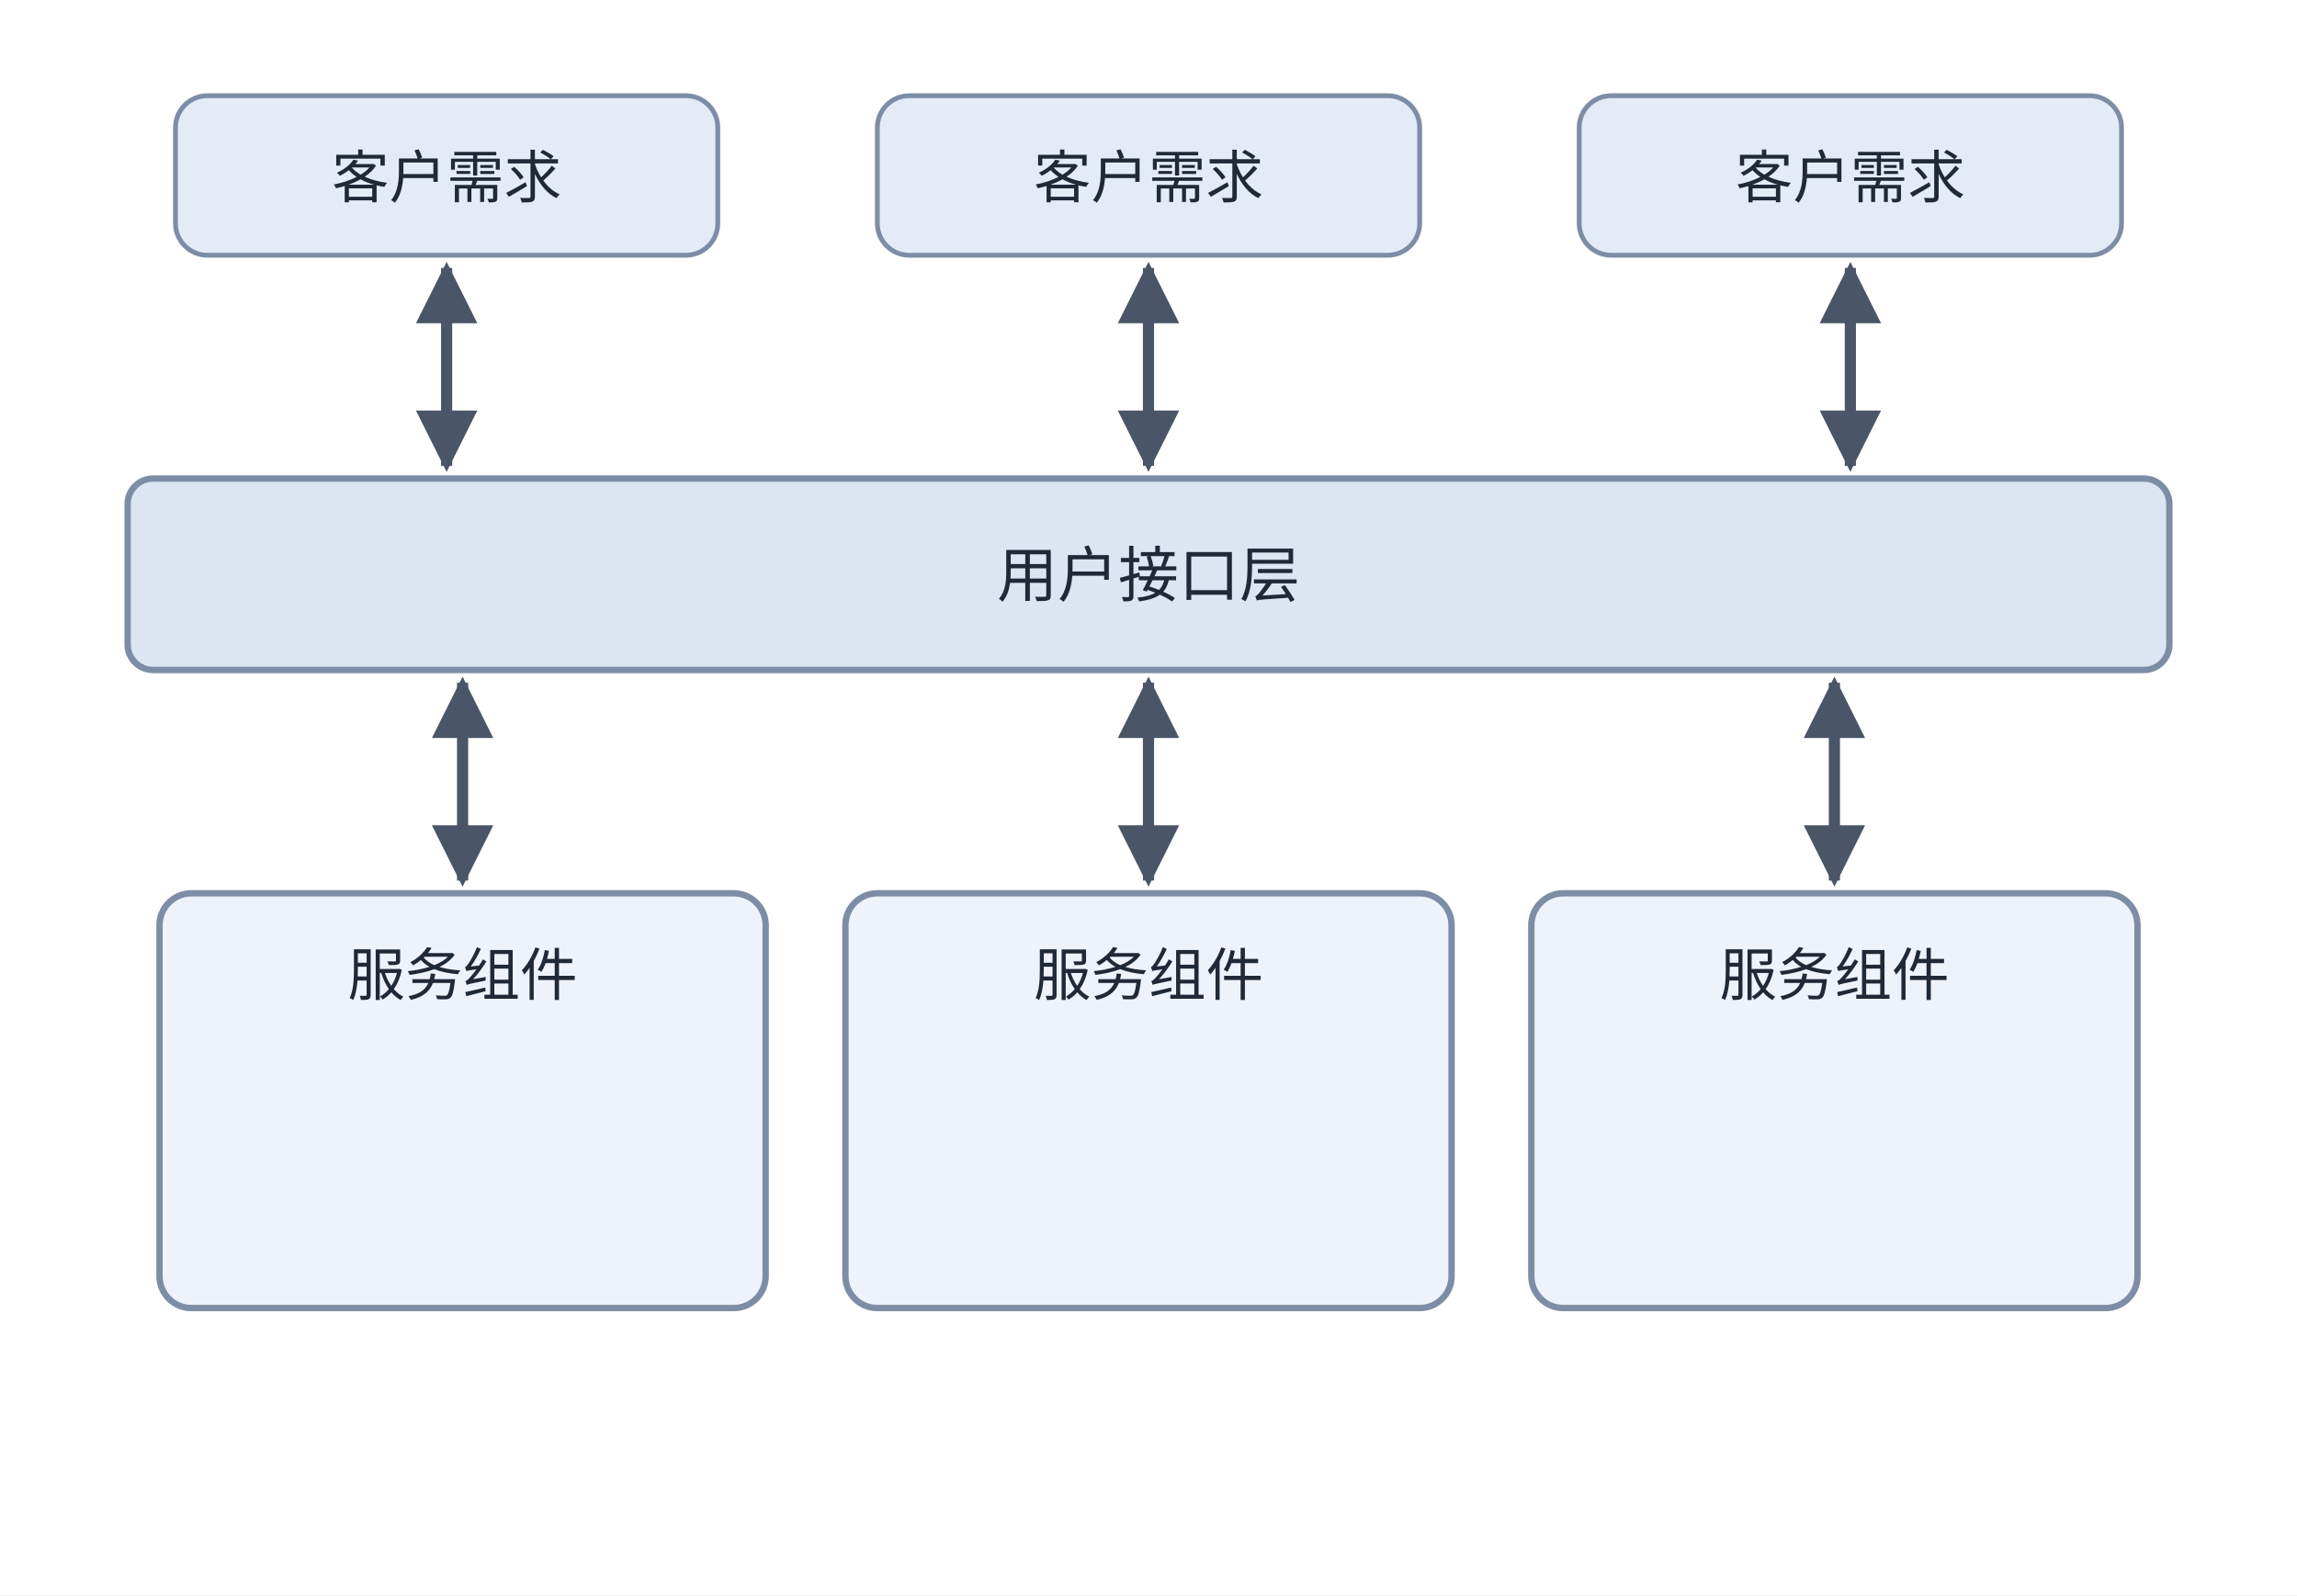
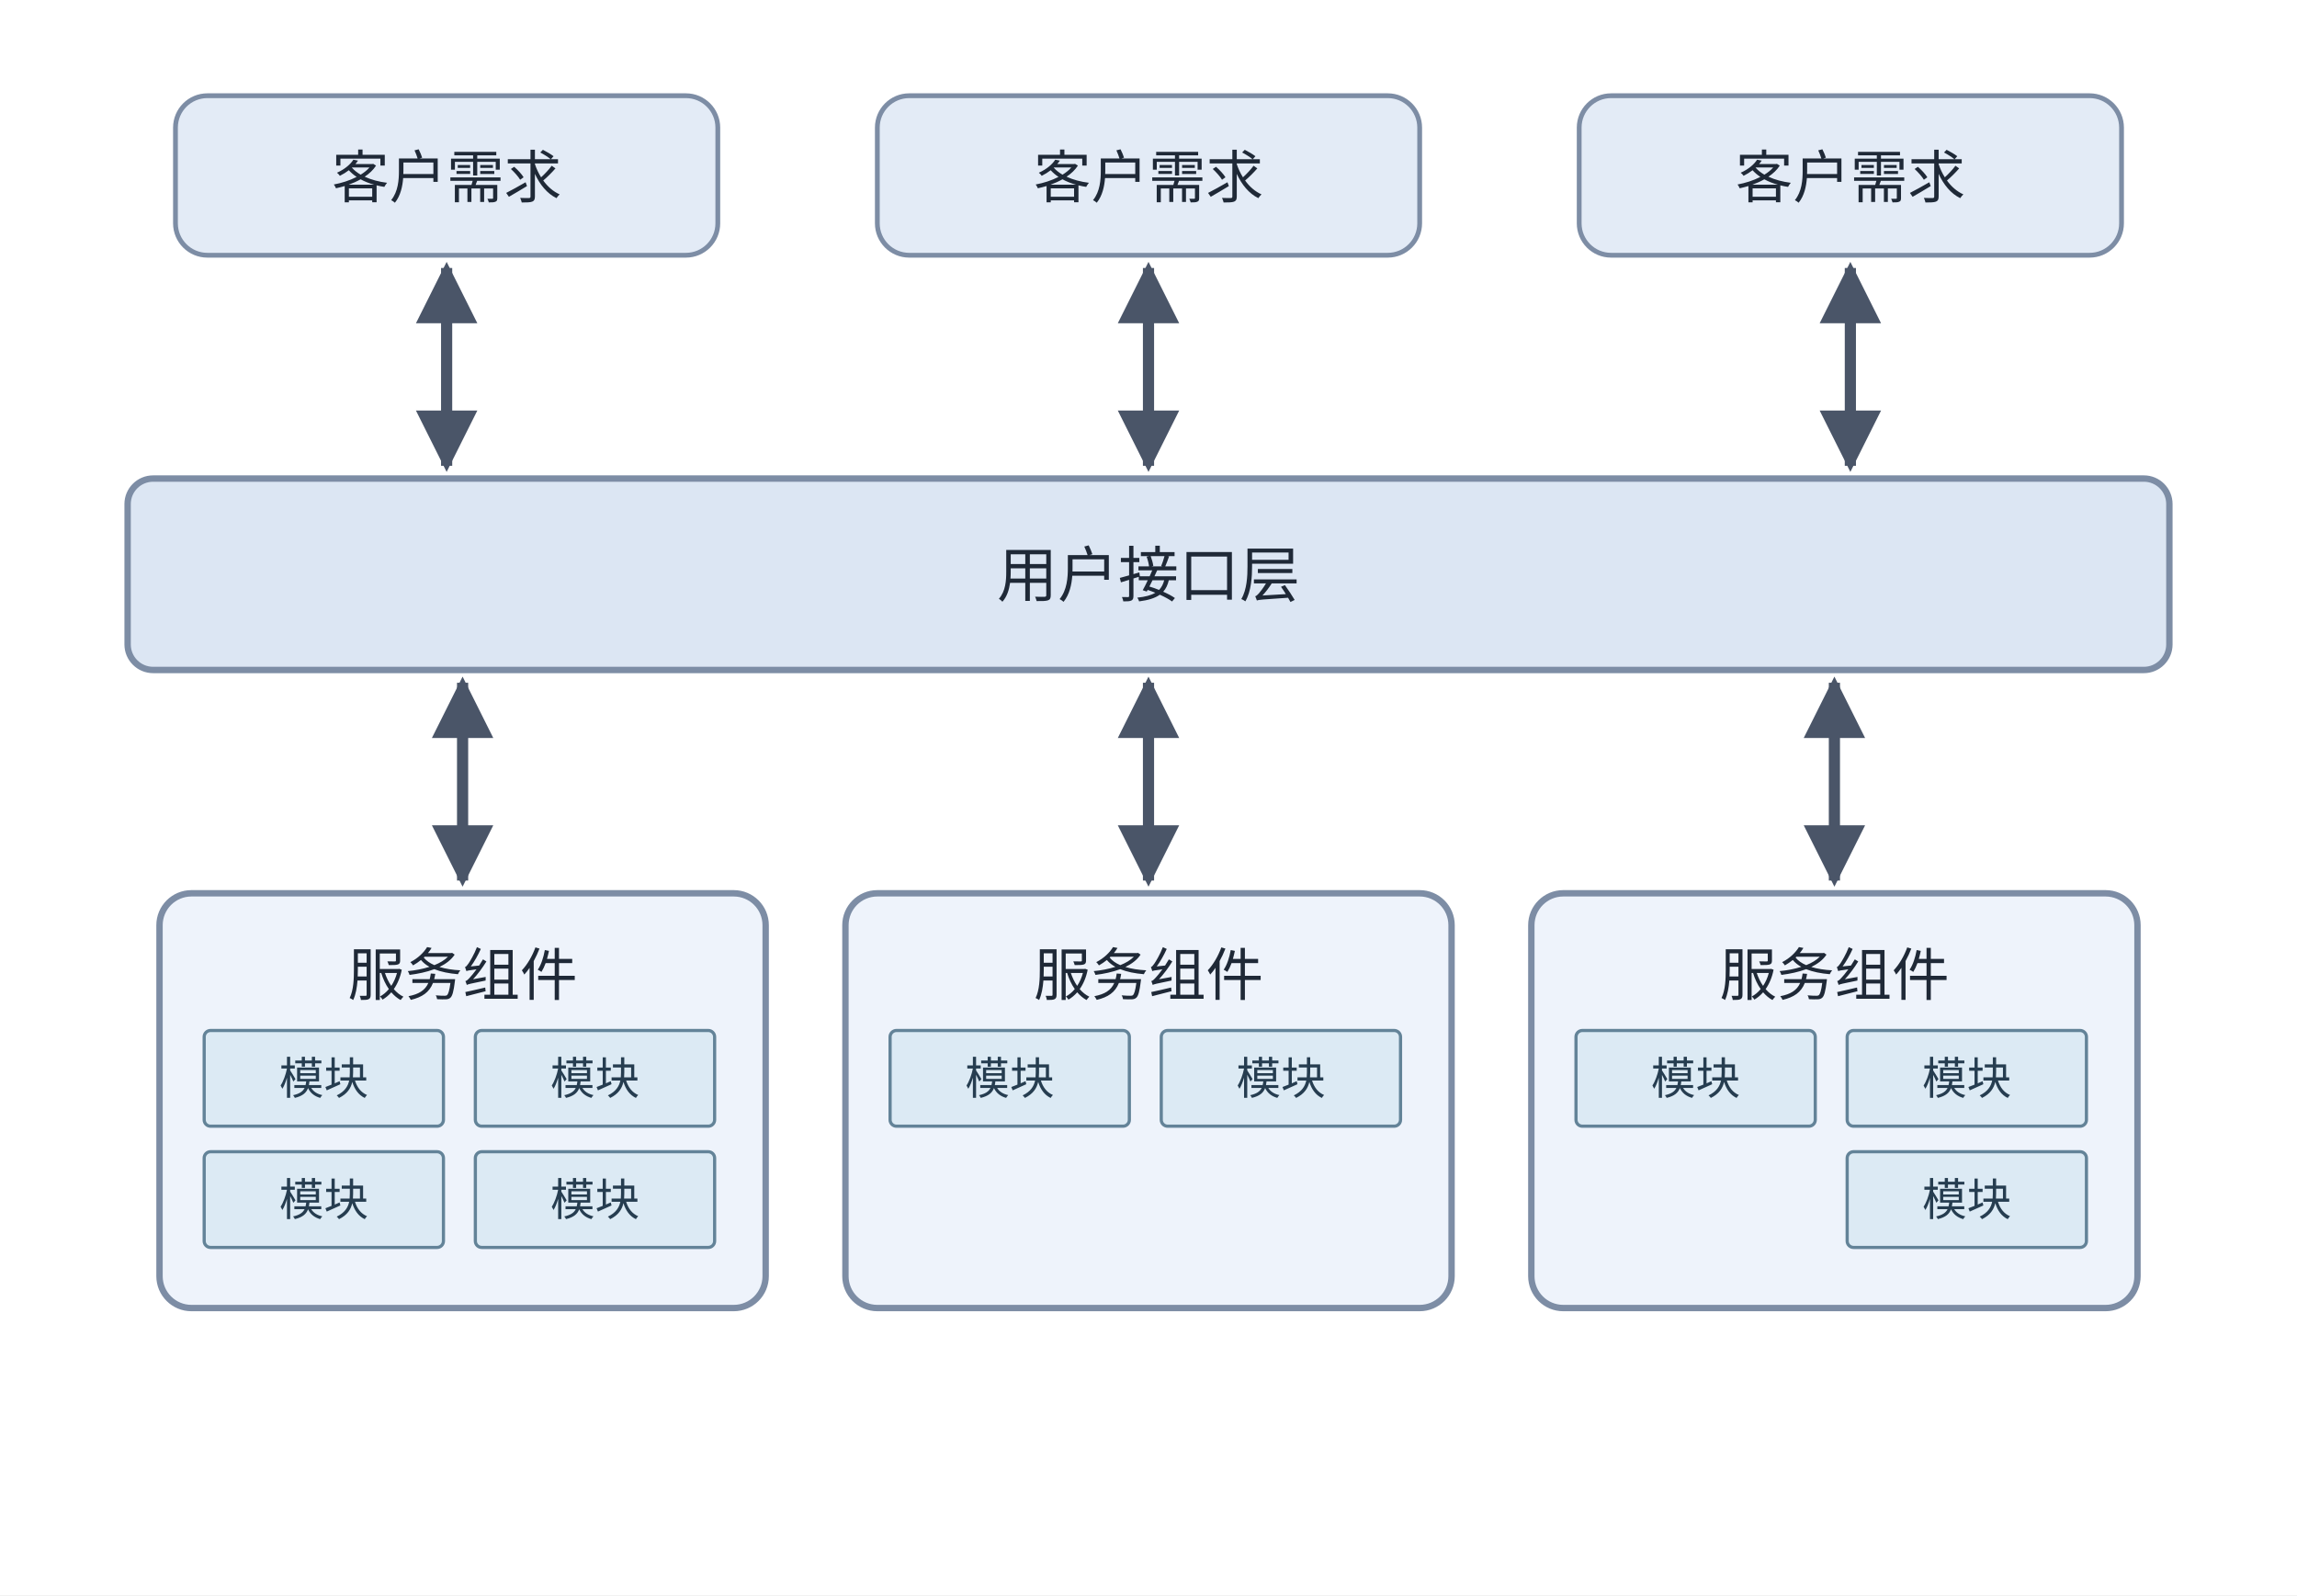
<svg xmlns="http://www.w3.org/2000/svg" width="720" height="500" viewBox="0 0 720 500" font-family="sans-serif">
  <rect width="720" height="500" fill="#ffffff" />
  <defs>
    <marker id="ah5" viewBox="0 0 10 10" refX="9" refY="5" markerWidth="5.5" markerHeight="5.5" orient="auto">
      <path d="M 0 0 L 10 5 L 0 10 Z" fill="#4a5568" />
    </marker>
    <marker id="ah5s" viewBox="0 0 10 10" refX="1" refY="5" markerWidth="5.5" markerHeight="5.5" orient="auto">
      <path d="M 10 0 L 0 5 L 10 10 Z" fill="#4a5568" />
    </marker>
  </defs>
  <rect x="55" y="30" width="170" height="50" rx="10" fill="#e3ebf6" stroke="#7d8da5" stroke-width="1.5" />
  <text x="140" y="62" text-anchor="middle" font-size="18" fill="#1f2937">客户需求</text>
  <rect x="275" y="30" width="170" height="50" rx="10" fill="#e3ebf6" stroke="#7d8da5" stroke-width="1.5" />
  <text x="360" y="62" text-anchor="middle" font-size="18" fill="#1f2937">客户需求</text>
  <rect x="495" y="30" width="170" height="50" rx="10" fill="#e3ebf6" stroke="#7d8da5" stroke-width="1.5" />
  <text x="580" y="62" text-anchor="middle" font-size="18" fill="#1f2937">客户需求</text>
  <line x1="140" y1="84" x2="140" y2="146" stroke="#4a5568" stroke-width="3.5" marker-end="url(#ah5)" marker-start="url(#ah5s)" />
  <line x1="360" y1="84" x2="360" y2="146" stroke="#4a5568" stroke-width="3.5" marker-end="url(#ah5)" marker-start="url(#ah5s)" />
  <line x1="580" y1="84" x2="580" y2="146" stroke="#4a5568" stroke-width="3.5" marker-end="url(#ah5)" marker-start="url(#ah5s)" />
  <rect x="40" y="150" width="640" height="60" rx="8" fill="#dce6f3" stroke="#7d8da5" stroke-width="2" />
  <text x="360" y="187" text-anchor="middle" font-size="19" fill="#1f2937">用户接口层</text>
  <line x1="145" y1="214" x2="145" y2="276" stroke="#4a5568" stroke-width="3.5" marker-end="url(#ah5)" marker-start="url(#ah5s)" />
  <line x1="360" y1="214" x2="360" y2="276" stroke="#4a5568" stroke-width="3.5" marker-end="url(#ah5)" marker-start="url(#ah5s)" />
  <line x1="575" y1="214" x2="575" y2="276" stroke="#4a5568" stroke-width="3.5" marker-end="url(#ah5)" marker-start="url(#ah5s)" />
  <rect x="50" y="280" width="190" height="130" rx="10" fill="#eef3fb" stroke="#7d8da5" stroke-width="2" />
  <text x="145" y="312" text-anchor="middle" font-size="18" fill="#1f2937">服务组件</text>
  <rect x="265" y="280" width="190" height="130" rx="10" fill="#eef3fb" stroke="#7d8da5" stroke-width="2" />
  <text x="360" y="312" text-anchor="middle" font-size="18" fill="#1f2937">服务组件</text>
  <rect x="480" y="280" width="190" height="130" rx="10" fill="#eef3fb" stroke="#7d8da5" stroke-width="2" />
  <text x="575" y="312" text-anchor="middle" font-size="18" fill="#1f2937">服务组件</text>
+   <rect x="64" y="323" width="75" height="30" rx="2" fill="#dceaf4" stroke="#638398" />
+   <text x="101.5" y="343.0" text-anchor="middle" font-size="14" fill="#263d50">模块</text>
+   <rect x="149" y="323" width="75" height="30" rx="2" fill="#dceaf4" stroke="#638398" />
+   <text x="186.5" y="343.0" text-anchor="middle" font-size="14" fill="#263d50">模块</text>
+   <rect x="64" y="361" width="75" height="30" rx="2" fill="#dceaf4" stroke="#638398" />
+   <text x="101.5" y="381.0" text-anchor="middle" font-size="14" fill="#263d50">模块</text>
+   <rect x="149" y="361" width="75" height="30" rx="2" fill="#dceaf4" stroke="#638398" />
+   <text x="186.5" y="381.0" text-anchor="middle" font-size="14" fill="#263d50">模块</text>
+   <rect x="279" y="323" width="75" height="30" rx="2" fill="#dceaf4" stroke="#638398" />
+   <text x="316.5" y="343.0" text-anchor="middle" font-size="14" fill="#263d50">模块</text>
+   <rect x="364" y="323" width="75" height="30" rx="2" fill="#dceaf4" stroke="#638398" />
+   <text x="401.5" y="343.0" text-anchor="middle" font-size="14" fill="#263d50">模块</text>
+   <rect x="494" y="323" width="75" height="30" rx="2" fill="#dceaf4" stroke="#638398" />
+   <text x="531.5" y="343.0" text-anchor="middle" font-size="14" fill="#263d50">模块</text>
+   <rect x="579" y="323" width="75" height="30" rx="2" fill="#dceaf4" stroke="#638398" />
+   <text x="616.5" y="343.0" text-anchor="middle" font-size="14" fill="#263d50">模块</text>
+   <rect x="579" y="361" width="75" height="30" rx="2" fill="#dceaf4" stroke="#638398" />
+   <text x="616.5" y="381.0" text-anchor="middle" font-size="14" fill="#263d50">模块</text>
</svg>
